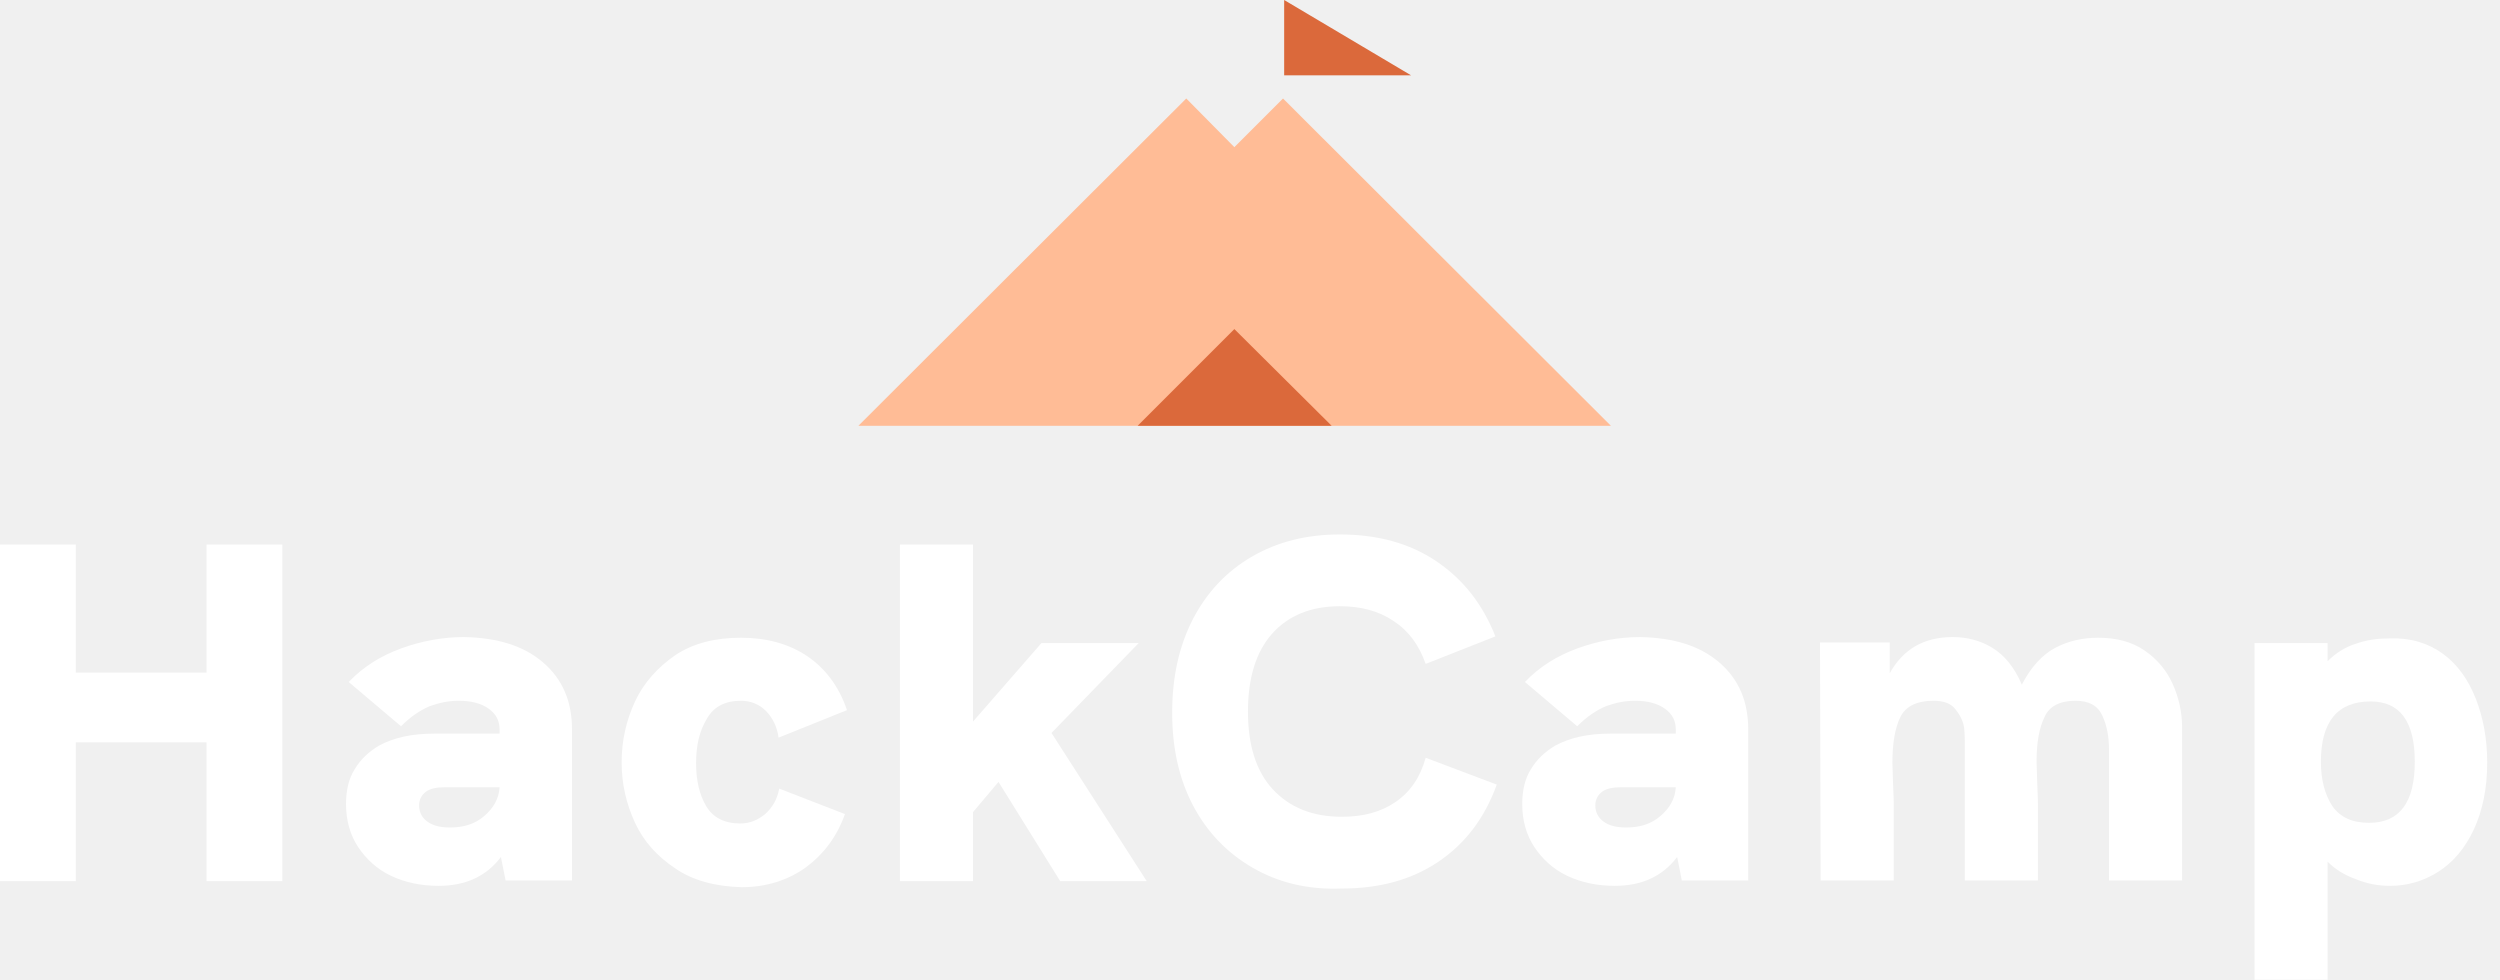
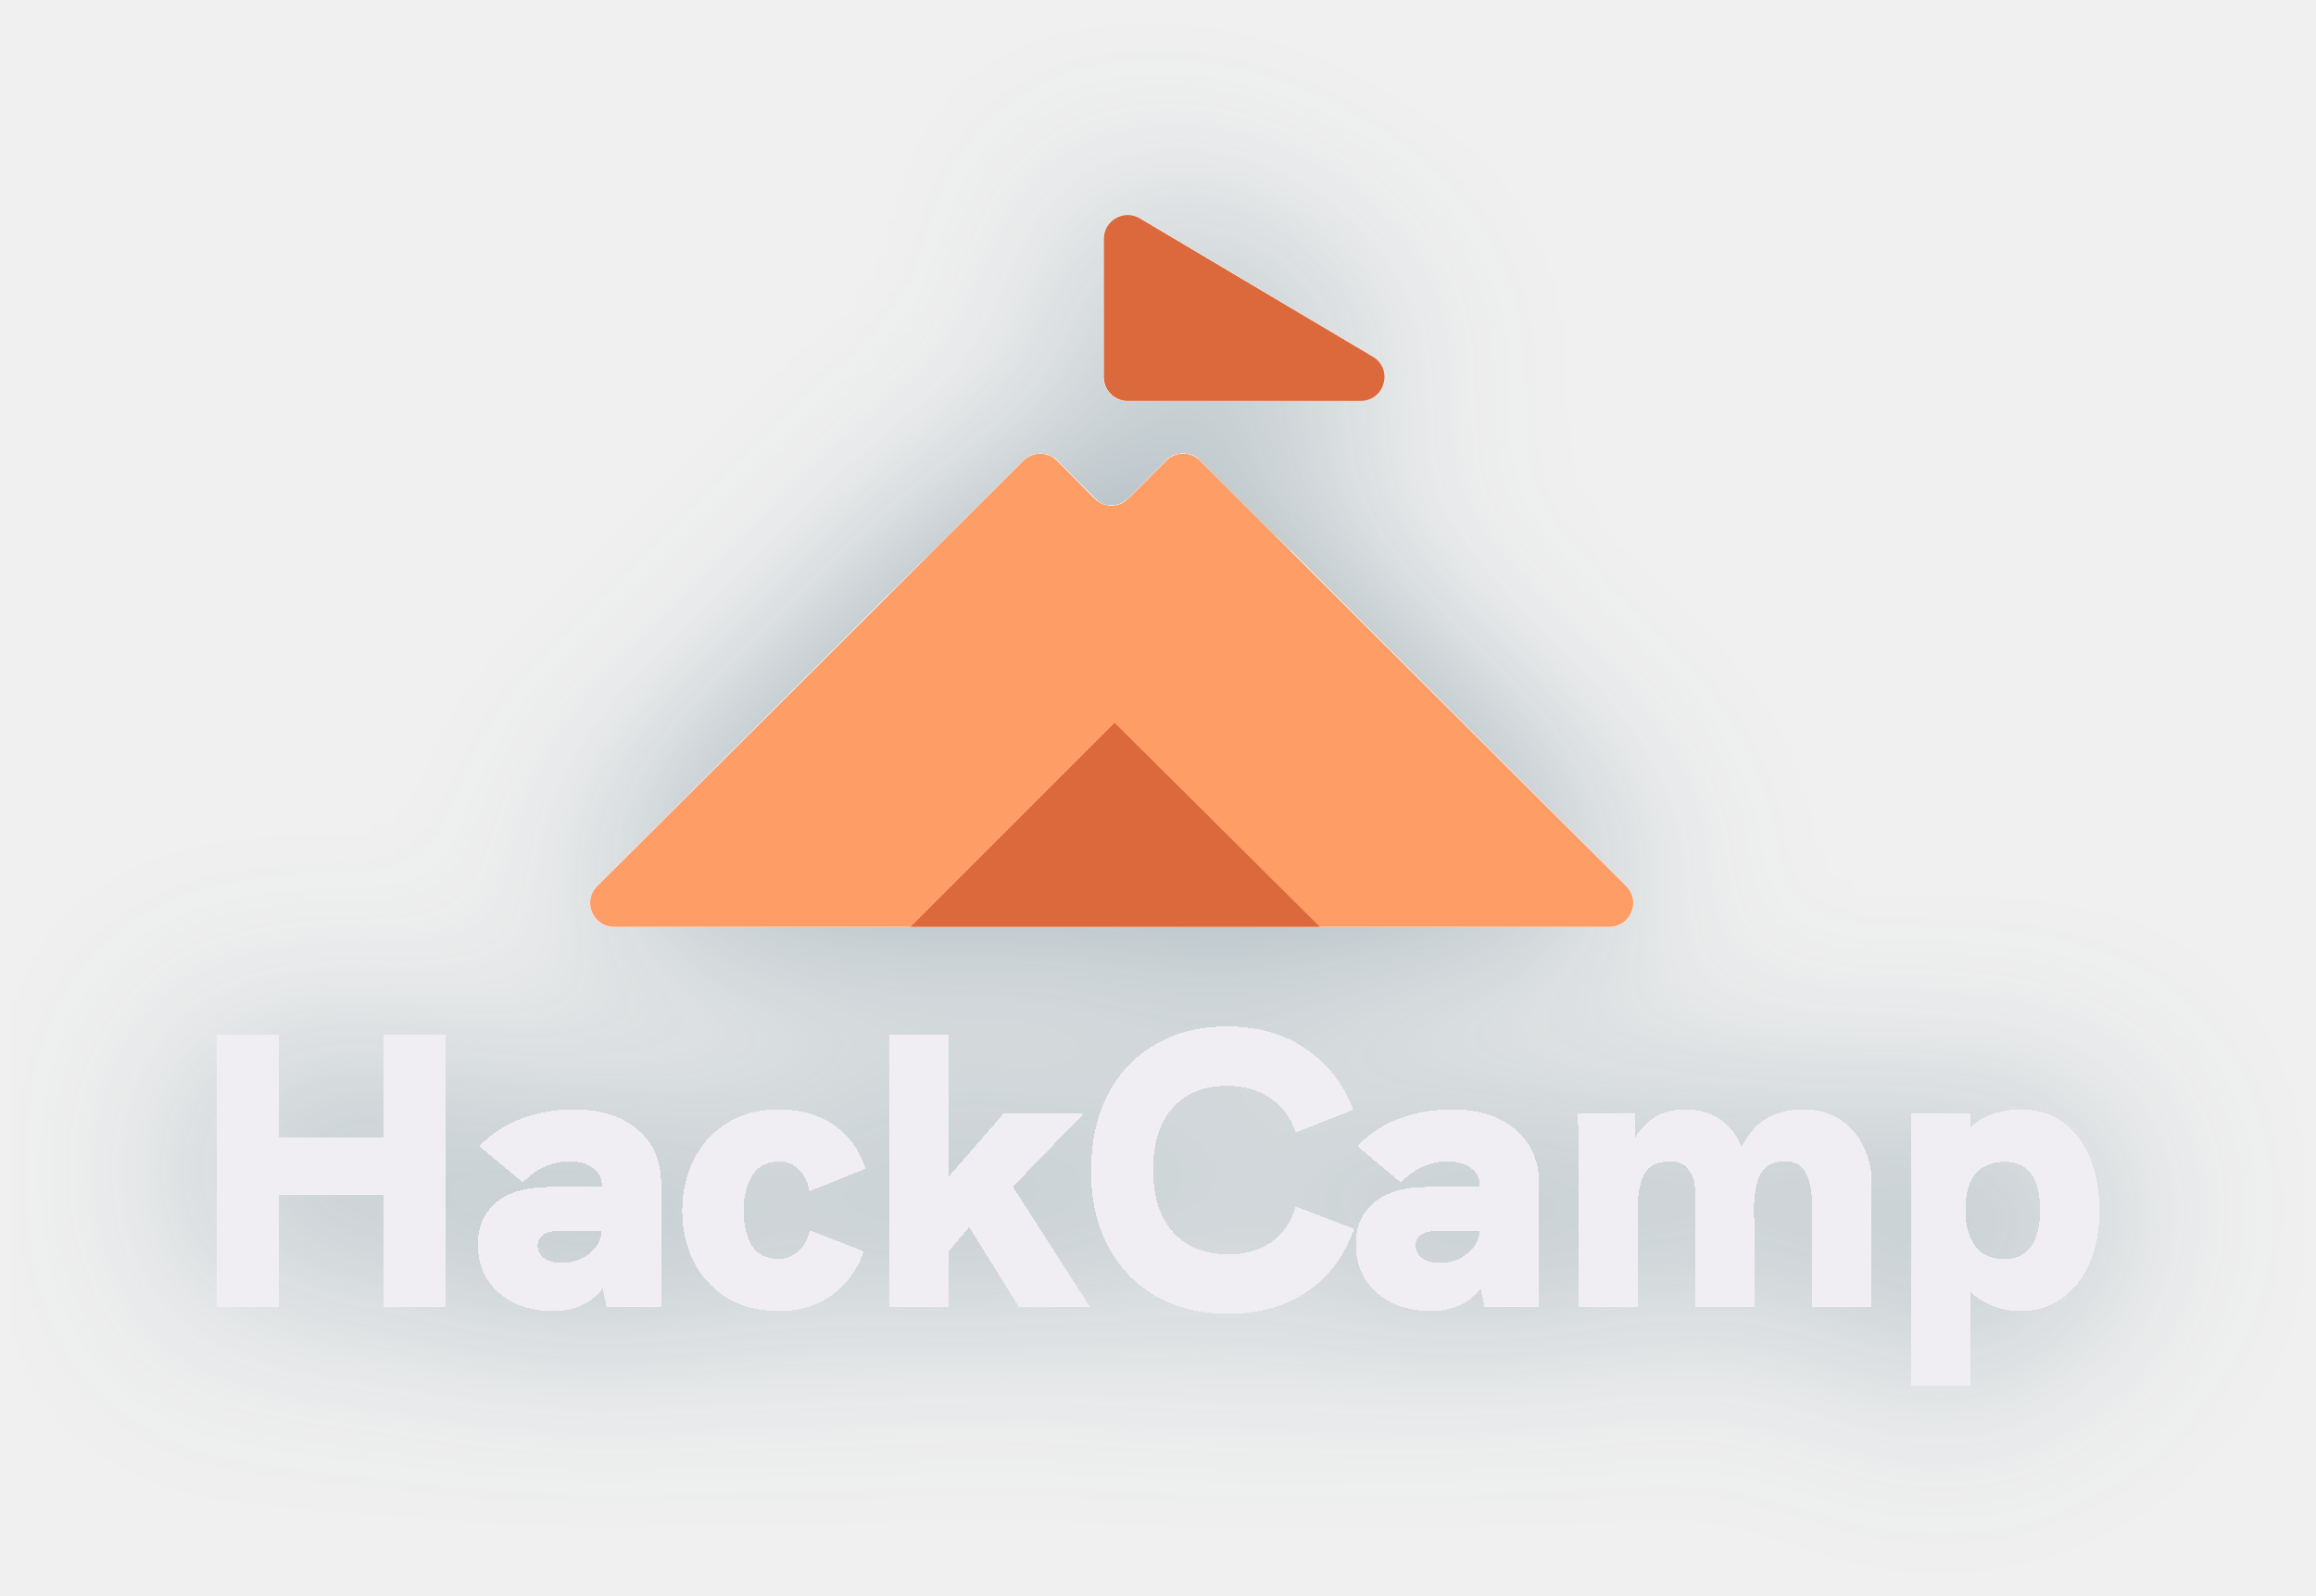
- <svg xmlns="http://www.w3.org/2000/svg" width="148" height="58" viewBox="0 0 148 58" fill="none">
-   <path d="M95.367 25.209H50.815L70.227 5.831L73.074 8.712L75.955 5.831L95.367 25.209Z" fill="#FFBC96" />
-   <path d="M67.346 25.209L73.074 19.481L78.836 25.209H67.346Z" fill="#DB693B" />
-   <path d="M83.534 4.459H76.022V0L83.534 4.459Z" fill="#DB693B" />
-   <path d="M0 32.236H4.486V39.818H12.227V32.236H16.713V52.164H12.227V43.947H4.486V52.164H0V32.236Z" fill="white" />
-   <path d="M32.156 39.222C33.307 40.215 33.863 41.525 33.863 43.192V52.124H29.933L29.655 50.735C28.781 51.886 27.551 52.442 25.963 52.442C24.931 52.442 23.978 52.244 23.144 51.847C22.311 51.45 21.675 50.854 21.199 50.14C20.723 49.425 20.484 48.552 20.484 47.599C20.484 46.805 20.643 46.09 21 45.535C21.358 44.939 21.834 44.502 22.43 44.145C23.303 43.669 24.375 43.431 25.685 43.431H29.575V43.192C29.575 42.676 29.377 42.279 28.94 41.962C28.503 41.644 27.908 41.485 27.154 41.485C26.558 41.485 26.003 41.604 25.447 41.803C24.891 42.041 24.335 42.398 23.74 42.994L20.643 40.374C21.517 39.461 22.549 38.825 23.74 38.389C24.931 37.952 26.201 37.714 27.471 37.714C29.456 37.754 31.005 38.23 32.156 39.222ZM28.662 48.313C29.218 47.837 29.536 47.281 29.575 46.606H26.32C25.844 46.606 25.486 46.686 25.248 46.845C24.97 47.043 24.811 47.321 24.811 47.678C24.811 48.075 24.97 48.393 25.288 48.631C25.605 48.869 26.042 48.988 26.638 48.988C27.432 48.988 28.107 48.79 28.662 48.313Z" fill="white" />
-   <path d="M39.977 51.41C38.905 50.696 38.111 49.822 37.595 48.711C37.079 47.599 36.801 46.408 36.801 45.138C36.801 43.828 37.079 42.637 37.595 41.525C38.111 40.413 38.945 39.5 39.977 38.786C41.049 38.071 42.359 37.754 43.867 37.754C45.376 37.754 46.686 38.111 47.758 38.825C48.83 39.54 49.663 40.612 50.14 42.041L46.09 43.669C46.011 43.034 45.733 42.478 45.336 42.081C44.939 41.684 44.423 41.485 43.867 41.485C42.914 41.485 42.24 41.843 41.843 42.557C41.406 43.272 41.208 44.145 41.208 45.177C41.208 46.209 41.406 47.043 41.803 47.718C42.2 48.393 42.875 48.75 43.828 48.75C44.383 48.75 44.86 48.552 45.296 48.194C45.733 47.797 46.011 47.321 46.13 46.686L50.021 48.194C49.544 49.544 48.75 50.576 47.678 51.37C46.606 52.125 45.336 52.522 43.907 52.522C42.359 52.482 41.009 52.125 39.977 51.41Z" fill="white" />
-   <path d="M53.276 32.236H57.603V42.716L61.652 38.071H67.409L62.248 43.391L67.885 52.164H62.764L59.112 46.289L57.603 48.075V52.164H53.276V32.236Z" fill="white" />
-   <path d="M74.157 51.37C72.649 50.497 71.458 49.266 70.624 47.678C69.79 46.09 69.393 44.264 69.393 42.2C69.393 40.096 69.79 38.27 70.624 36.642C71.458 35.054 72.609 33.824 74.118 32.95C75.626 32.077 77.333 31.64 79.318 31.64C81.541 31.64 83.447 32.156 85.035 33.228C86.623 34.3 87.774 35.769 88.528 37.674L84.4 39.302C84.003 38.19 83.407 37.357 82.494 36.761C81.621 36.166 80.549 35.888 79.318 35.888C77.611 35.888 76.261 36.444 75.308 37.516C74.356 38.587 73.879 40.136 73.879 42.121C73.879 44.105 74.356 45.654 75.348 46.726C76.341 47.797 77.691 48.353 79.437 48.353C80.708 48.353 81.74 48.075 82.613 47.48C83.487 46.885 84.082 46.011 84.4 44.86L88.608 46.448C87.893 48.433 86.742 49.941 85.154 51.013C83.566 52.085 81.66 52.601 79.437 52.601C77.413 52.681 75.666 52.244 74.157 51.37Z" fill="white" />
-   <path d="M101.788 39.222C102.939 40.215 103.495 41.525 103.495 43.192V52.124H99.564L99.287 50.735C98.413 51.886 97.183 52.442 95.595 52.442C94.562 52.442 93.61 52.244 92.776 51.847C91.942 51.45 91.307 50.854 90.831 50.14C90.354 49.425 90.116 48.552 90.116 47.599C90.116 46.805 90.275 46.09 90.632 45.535C90.99 44.939 91.466 44.502 92.061 44.145C92.935 43.669 94.007 43.431 95.317 43.431H99.207V43.192C99.207 42.676 99.009 42.279 98.572 41.962C98.135 41.644 97.54 41.485 96.786 41.485C96.19 41.485 95.634 41.604 95.079 41.803C94.523 42.041 93.967 42.398 93.371 42.994L90.275 40.374C91.148 39.461 92.18 38.825 93.371 38.389C94.562 37.952 95.833 37.714 97.103 37.714C99.088 37.754 100.636 38.23 101.788 39.222ZM98.294 48.313C98.85 47.837 99.168 47.281 99.207 46.606H95.952C95.475 46.606 95.118 46.686 94.88 46.845C94.602 47.043 94.443 47.321 94.443 47.678C94.443 48.075 94.602 48.393 94.92 48.631C95.237 48.869 95.674 48.988 96.269 48.988C97.064 48.988 97.738 48.79 98.294 48.313Z" fill="white" />
-   <path d="M126.957 38.508C127.711 39.024 128.267 39.699 128.624 40.493C128.982 41.287 129.18 42.16 129.18 43.033V52.124H124.853V44.383C124.853 43.629 124.734 42.954 124.456 42.359C124.178 41.763 123.662 41.485 122.868 41.485C121.955 41.485 121.32 41.803 121.042 42.438C120.724 43.073 120.565 43.947 120.565 45.098L120.605 46.368C120.605 46.646 120.645 47.083 120.645 47.599V52.124H116.318V44.304C116.318 43.867 116.318 43.47 116.278 43.113C116.238 42.756 116.079 42.398 115.802 42.041C115.524 41.644 115.087 41.485 114.452 41.485C113.499 41.485 112.824 41.803 112.507 42.438C112.189 43.073 112.03 43.986 112.03 45.177L112.07 46.408C112.07 46.686 112.11 47.083 112.11 47.599V52.124H107.782L107.743 38.032H111.871V39.858C112.665 38.428 113.896 37.714 115.603 37.714C116.437 37.714 117.231 37.912 117.945 38.349C118.66 38.786 119.255 39.5 119.692 40.532C120.248 39.461 120.923 38.746 121.677 38.349C122.431 37.952 123.265 37.754 124.218 37.754C125.29 37.754 126.203 37.992 126.957 38.508Z" fill="white" />
-   <path d="M144.623 38.706C145.496 39.342 146.131 40.255 146.568 41.366C147.005 42.478 147.243 43.748 147.243 45.138C147.243 46.686 146.965 47.996 146.449 49.108C145.933 50.219 145.218 51.053 144.345 51.608C143.471 52.164 142.519 52.442 141.486 52.442C140.812 52.442 140.137 52.323 139.462 52.045C138.787 51.807 138.231 51.45 137.794 51.013V58H133.467V38.071H137.794V39.143C138.271 38.667 138.827 38.309 139.462 38.111C140.137 37.873 140.772 37.793 141.486 37.793C142.717 37.754 143.749 38.071 144.623 38.706ZM142.955 45.098C142.955 42.716 142.082 41.525 140.335 41.525C138.39 41.525 137.397 42.716 137.397 45.098C137.397 46.17 137.636 47.043 138.072 47.718C138.549 48.393 139.263 48.711 140.256 48.711C142.042 48.711 142.955 47.52 142.955 45.098Z" fill="white" />
+ <svg xmlns="http://www.w3.org/2000/svg" width="180" height="124" viewBox="0 0 180 124" fill="none">
+   <g filter="url(#filter0_d_4639_1327)">
+     <path d="M16.869 80.427H21.623V88.452H29.829V80.427H34.584V101.534H29.829V92.812H21.623V101.534H16.869V80.427Z" fill="#F0EEF2" />
+     <path d="M44.565 86.271C46.665 86.271 48.32 86.796 49.532 87.846C50.743 88.876 51.348 90.279 51.348 92.055V101.534H47.169L46.867 100.05C45.958 101.261 44.656 101.867 42.96 101.867C41.85 101.867 40.85 101.655 39.962 101.231C39.094 100.787 38.408 100.181 37.903 99.414C37.419 98.627 37.176 97.728 37.176 96.719C37.176 95.871 37.358 95.144 37.721 94.538C38.085 93.913 38.589 93.418 39.236 93.055C40.164 92.55 41.315 92.298 42.688 92.298H46.806V92.055C46.806 91.51 46.574 91.076 46.11 90.753C45.665 90.41 45.04 90.238 44.232 90.238C43.606 90.238 43.001 90.359 42.415 90.602C41.85 90.824 41.254 91.238 40.629 91.843L37.328 89.088C38.236 88.139 39.326 87.432 40.598 86.968C41.87 86.504 43.192 86.271 44.565 86.271ZM43.687 98.203C44.515 98.203 45.231 97.96 45.837 97.476C46.443 96.991 46.766 96.386 46.806 95.659H43.354C42.849 95.659 42.466 95.75 42.203 95.931C41.9 96.133 41.749 96.426 41.749 96.81C41.749 97.213 41.91 97.546 42.233 97.809C42.577 98.071 43.061 98.203 43.687 98.203Z" fill="#F0EEF2" />
+     <path d="M60.599 101.867C58.944 101.867 57.551 101.503 56.42 100.777C55.29 100.03 54.442 99.071 53.877 97.9C53.331 96.709 53.059 95.447 53.059 94.115C53.059 92.742 53.342 91.46 53.907 90.269C54.472 89.078 55.32 88.119 56.45 87.392C57.581 86.645 58.954 86.271 60.569 86.271C62.164 86.271 63.537 86.655 64.687 87.422C65.838 88.169 66.686 89.3 67.231 90.814L62.931 92.54C62.83 91.853 62.557 91.298 62.113 90.874C61.689 90.45 61.175 90.238 60.569 90.238C59.58 90.238 58.863 90.612 58.419 91.359C57.975 92.106 57.753 93.024 57.753 94.115C57.753 95.205 57.965 96.113 58.389 96.84C58.833 97.546 59.549 97.9 60.539 97.9C61.124 97.9 61.639 97.698 62.083 97.294C62.527 96.89 62.82 96.355 62.961 95.689L67.08 97.294C66.575 98.707 65.747 99.828 64.596 100.656C63.466 101.463 62.133 101.867 60.599 101.867Z" fill="#F0EEF2" />
+     <path d="M69.152 80.427H73.724V91.541L78.024 86.605H84.111L78.66 92.237L84.626 101.534H79.205L75.329 95.296L73.724 97.203V101.534H69.152V80.427Z" fill="#F0EEF2" />
+     <path d="M95.461 102.079C93.341 102.079 91.474 101.625 89.859 100.716C88.264 99.787 87.022 98.485 86.134 96.81C85.266 95.134 84.832 93.196 84.832 90.996C84.832 88.775 85.266 86.817 86.134 85.121C87.022 83.425 88.254 82.123 89.829 81.214C91.423 80.286 93.271 79.821 95.37 79.821C97.712 79.821 99.721 80.387 101.396 81.517C103.092 82.648 104.334 84.222 105.121 86.241L100.73 87.967C100.326 86.796 99.66 85.908 98.731 85.302C97.803 84.677 96.682 84.364 95.37 84.364C93.553 84.364 92.13 84.939 91.1 86.09C90.091 87.22 89.586 88.835 89.586 90.935C89.586 93.034 90.101 94.66 91.131 95.81C92.18 96.961 93.624 97.537 95.461 97.537C96.793 97.537 97.914 97.224 98.822 96.598C99.731 95.972 100.367 95.053 100.73 93.842L105.182 95.538C104.435 97.637 103.213 99.252 101.517 100.383C99.842 101.514 97.823 102.079 95.461 102.079Z" fill="#F0EEF2" />
+     <path d="M112.8 86.271C114.9 86.271 116.555 86.796 117.767 87.846C118.978 88.876 119.584 90.279 119.584 92.055V101.534H115.405L115.102 100.05C114.193 101.261 112.891 101.867 111.196 101.867C110.085 101.867 109.086 101.655 108.198 101.231C107.329 100.787 106.643 100.181 106.138 99.414C105.654 98.627 105.412 97.728 105.412 96.719C105.412 95.871 105.593 95.144 105.957 94.538C106.32 93.913 106.825 93.418 107.471 93.055C108.399 92.55 109.55 92.298 110.923 92.298H115.041V92.055C115.041 91.51 114.809 91.076 114.345 90.753C113.901 90.41 113.275 90.238 112.467 90.238C111.842 90.238 111.236 90.359 110.65 90.602C110.085 90.824 109.49 91.238 108.864 91.843L105.563 89.088C106.471 88.139 107.562 87.432 108.833 86.968C110.105 86.504 111.428 86.271 112.8 86.271ZM111.922 98.203C112.75 98.203 113.467 97.96 114.072 97.476C114.678 96.991 115.001 96.386 115.041 95.659H111.589C111.084 95.659 110.701 95.75 110.438 95.931C110.136 96.133 109.984 96.426 109.984 96.81C109.984 97.213 110.146 97.546 110.469 97.809C110.812 98.071 111.296 98.203 111.922 98.203Z" fill="#F0EEF2" />
+     <path d="M140.128 86.271C141.279 86.271 142.248 86.544 143.035 87.089C143.843 87.634 144.439 88.341 144.822 89.209C145.226 90.057 145.428 90.955 145.428 91.904V101.534H140.855V93.327C140.855 92.52 140.704 91.803 140.401 91.177C140.118 90.551 139.563 90.238 138.735 90.238C137.766 90.238 137.11 90.582 136.767 91.268C136.444 91.934 136.283 92.863 136.283 94.054L136.313 95.417C136.333 95.719 136.343 96.154 136.343 96.719V101.534H131.801V93.236C131.801 92.772 131.781 92.358 131.74 91.995C131.7 91.631 131.528 91.248 131.225 90.844C130.943 90.44 130.468 90.238 129.802 90.238C128.773 90.238 128.086 90.582 127.743 91.268C127.4 91.954 127.228 92.923 127.228 94.175L127.258 95.477C127.279 95.76 127.289 96.174 127.289 96.719V101.534H122.716L122.686 86.605H127.077V88.543C127.925 87.028 129.237 86.271 131.013 86.271C131.902 86.271 132.729 86.493 133.497 86.938C134.284 87.382 134.9 88.149 135.344 89.239C135.949 88.109 136.646 87.331 137.433 86.907C138.241 86.483 139.139 86.271 140.128 86.271Z" fill="#F0EEF2" />
+     <path d="M157.044 86.271C158.336 86.271 159.437 86.615 160.345 87.301C161.274 87.987 161.97 88.926 162.435 90.117C162.899 91.288 163.131 92.621 163.131 94.115C163.131 95.75 162.848 97.153 162.283 98.324C161.738 99.495 161.001 100.383 160.073 100.989C159.164 101.574 158.155 101.867 157.044 101.867C156.318 101.867 155.601 101.736 154.894 101.473C154.188 101.191 153.602 100.817 153.138 100.353V107.711H148.565V86.605H153.138V87.725C153.622 87.22 154.208 86.857 154.894 86.635C155.601 86.393 156.318 86.271 157.044 86.271ZM155.773 97.9C157.65 97.9 158.589 96.618 158.589 94.054C158.589 91.531 157.67 90.269 155.833 90.269C153.754 90.269 152.714 91.531 152.714 94.054C152.714 95.205 152.956 96.133 153.441 96.84C153.925 97.546 154.703 97.9 155.773 97.9Z" fill="#F0EEF2" />
+     <path d="M126.388 68.879C127.554 70.044 126.729 72.038 125.081 72.038H47.722C46.073 72.038 45.248 70.044 46.415 68.879L79.538 35.815C80.264 35.09 81.44 35.094 82.161 35.824L85.06 38.758C85.781 39.488 86.959 39.491 87.684 38.766L90.642 35.808C91.364 35.086 92.534 35.086 93.257 35.807L126.388 68.879Z" fill="#FF9D66" />
+     <path d="M70.78 72.037L86.629 56.188L102.572 72.037H70.78Z" fill="#DB693B" />
+     <path d="M106.696 27.724C108.313 28.683 107.633 31.164 105.752 31.164H87.642C86.621 31.164 85.793 30.336 85.793 29.314V18.564C85.793 17.13 87.353 16.241 88.586 16.973L106.696 27.724Z" fill="#DB693B" />
+   </g>
+   <defs>
+     <filter id="filter0_d_4639_1327" x="0.869" y="0.711" width="178.262" height="123" filterUnits="userSpaceOnUse" color-interpolation-filters="sRGB">
+       <feFlood flood-opacity="0" result="BackgroundImageFix" />
+       <feColorMatrix in="SourceAlpha" type="matrix" values="0 0 0 0 0 0 0 0 0 0 0 0 0 0 0 0 0 0 127 0" result="hardAlpha" />
+       <feOffset />
+       <feGaussianBlur stdDeviation="8" />
+       <feComposite in2="hardAlpha" operator="out" />
+       <feColorMatrix type="matrix" values="0 0 0 0 0.137 0 0 0 0 0.294 0 0 0 0 0.361 0 0 0 0.4 0" />
+       <feBlend mode="normal" in2="BackgroundImageFix" result="effect1_dropShadow_4639_1327" />
+       <feBlend mode="normal" in="SourceGraphic" in2="effect1_dropShadow_4639_1327" result="shape" />
+     </filter>
+   </defs>
</svg>
